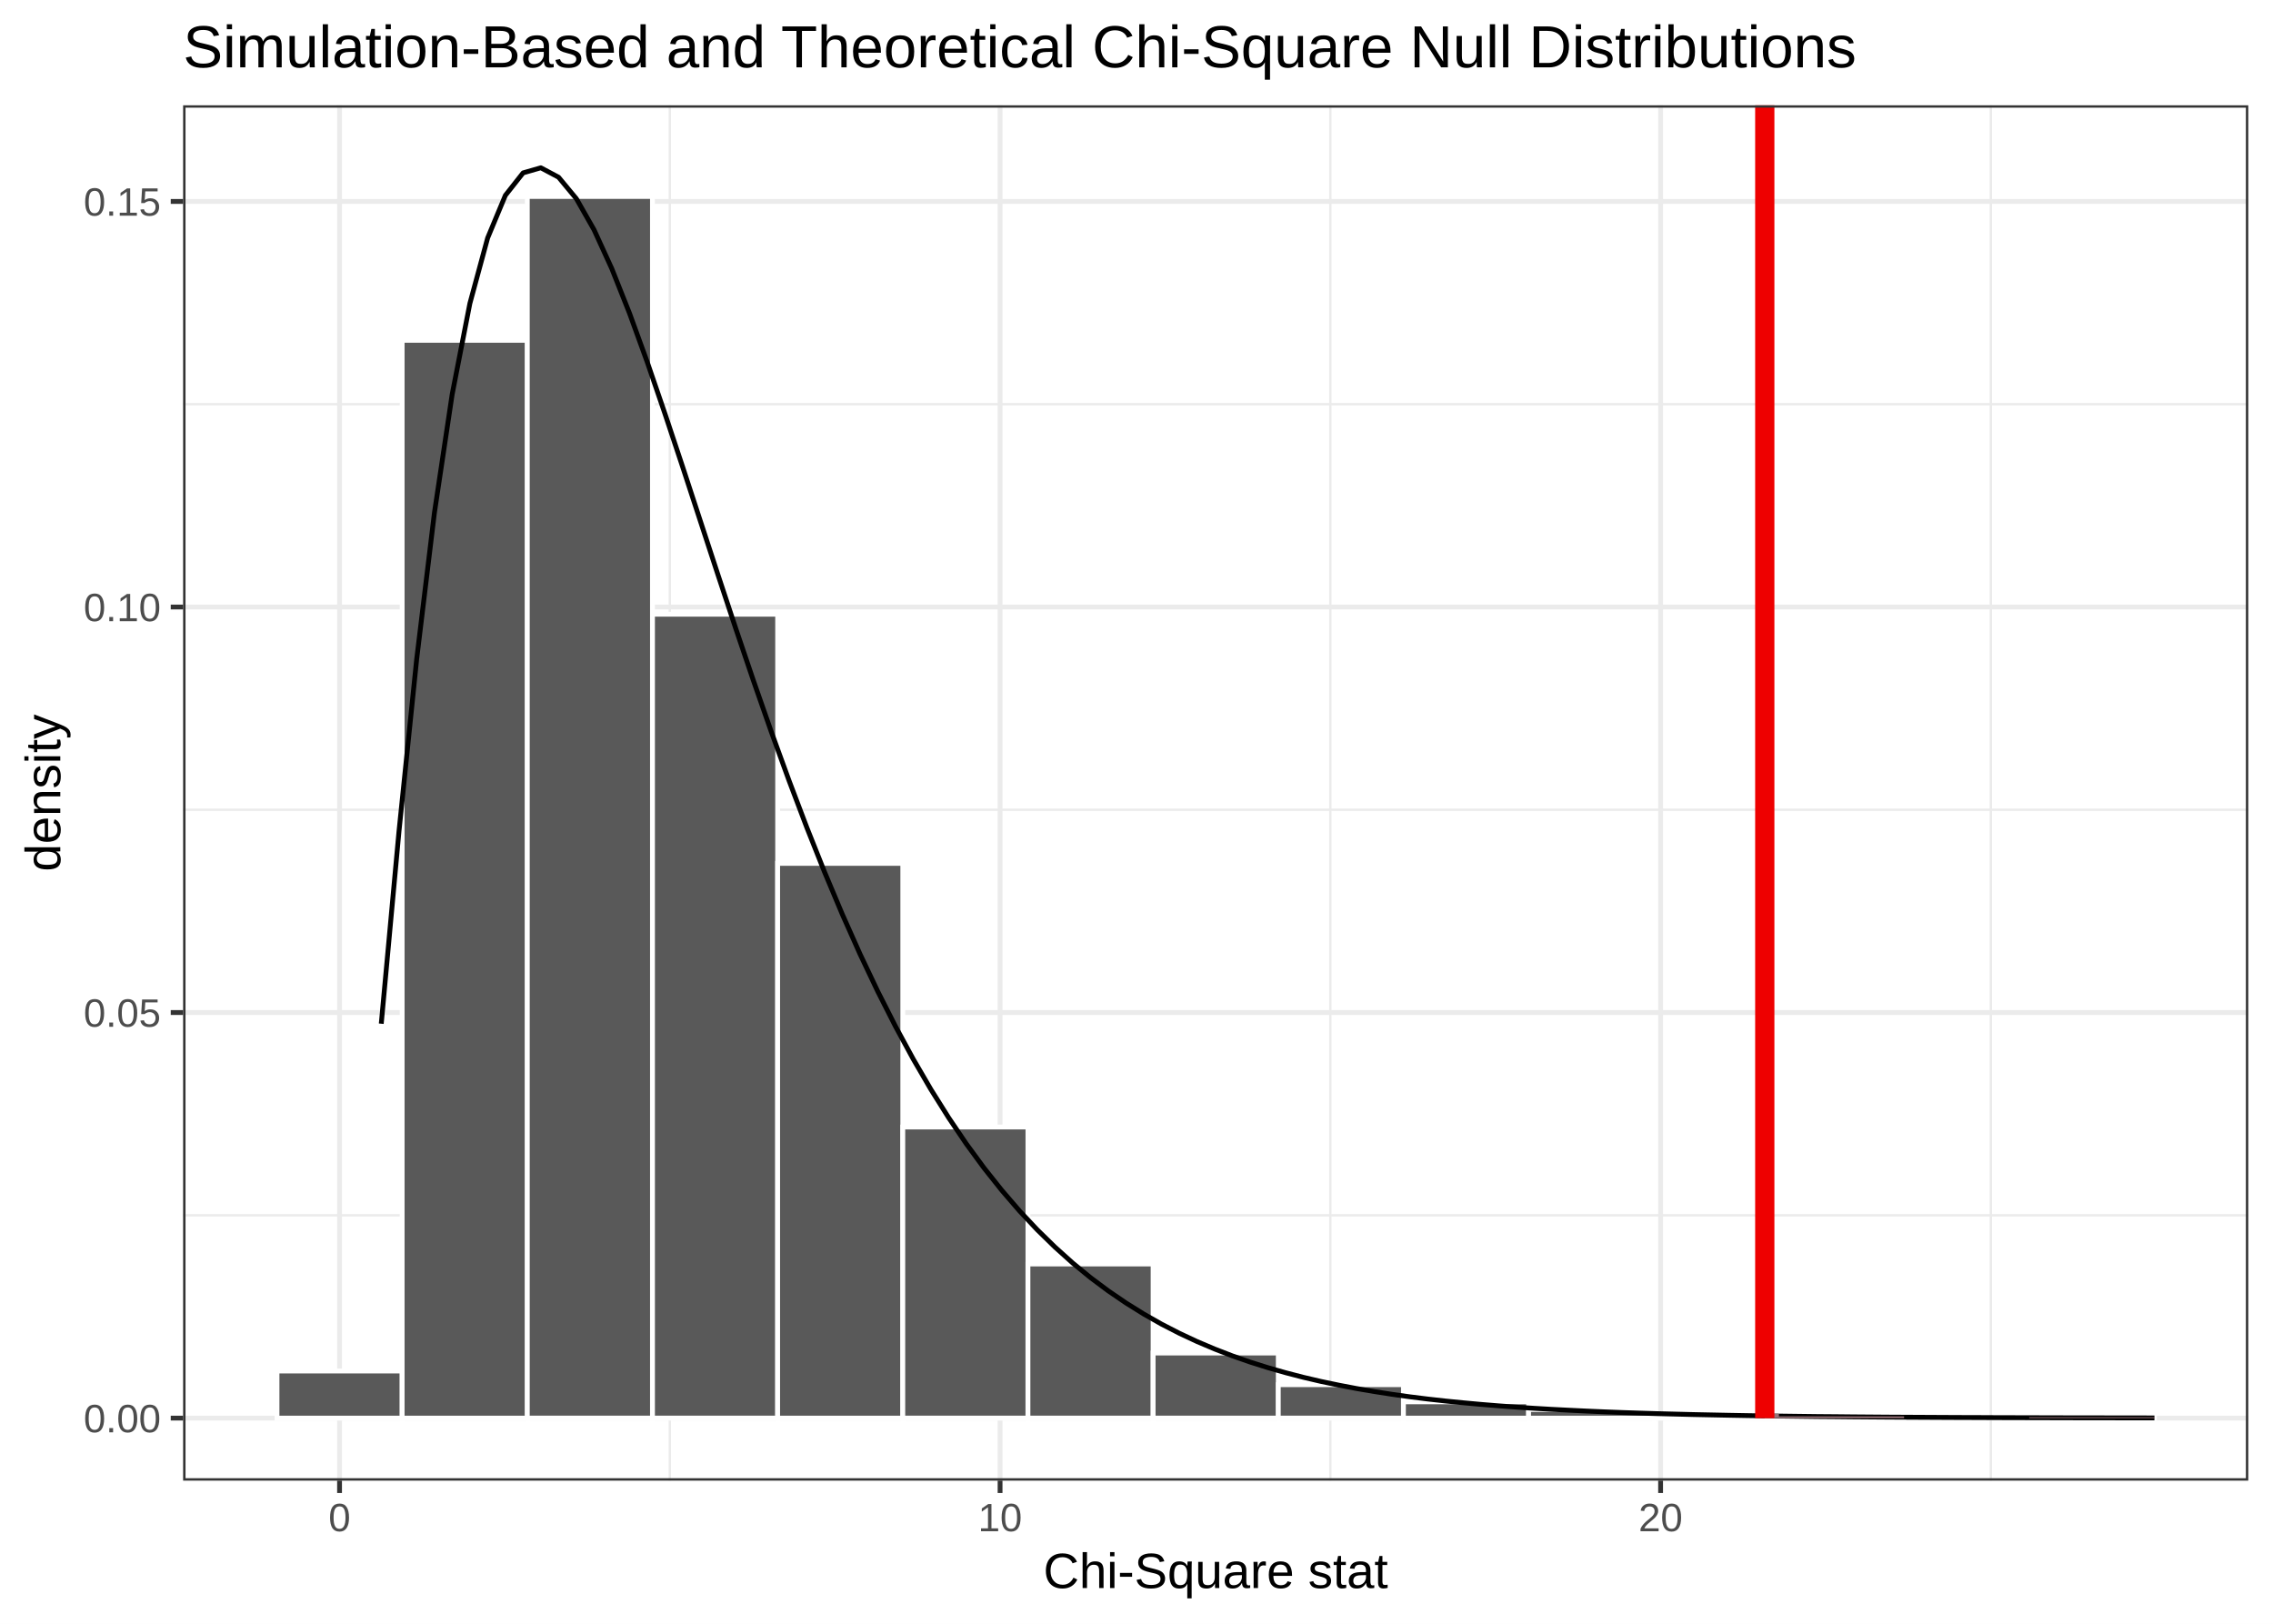
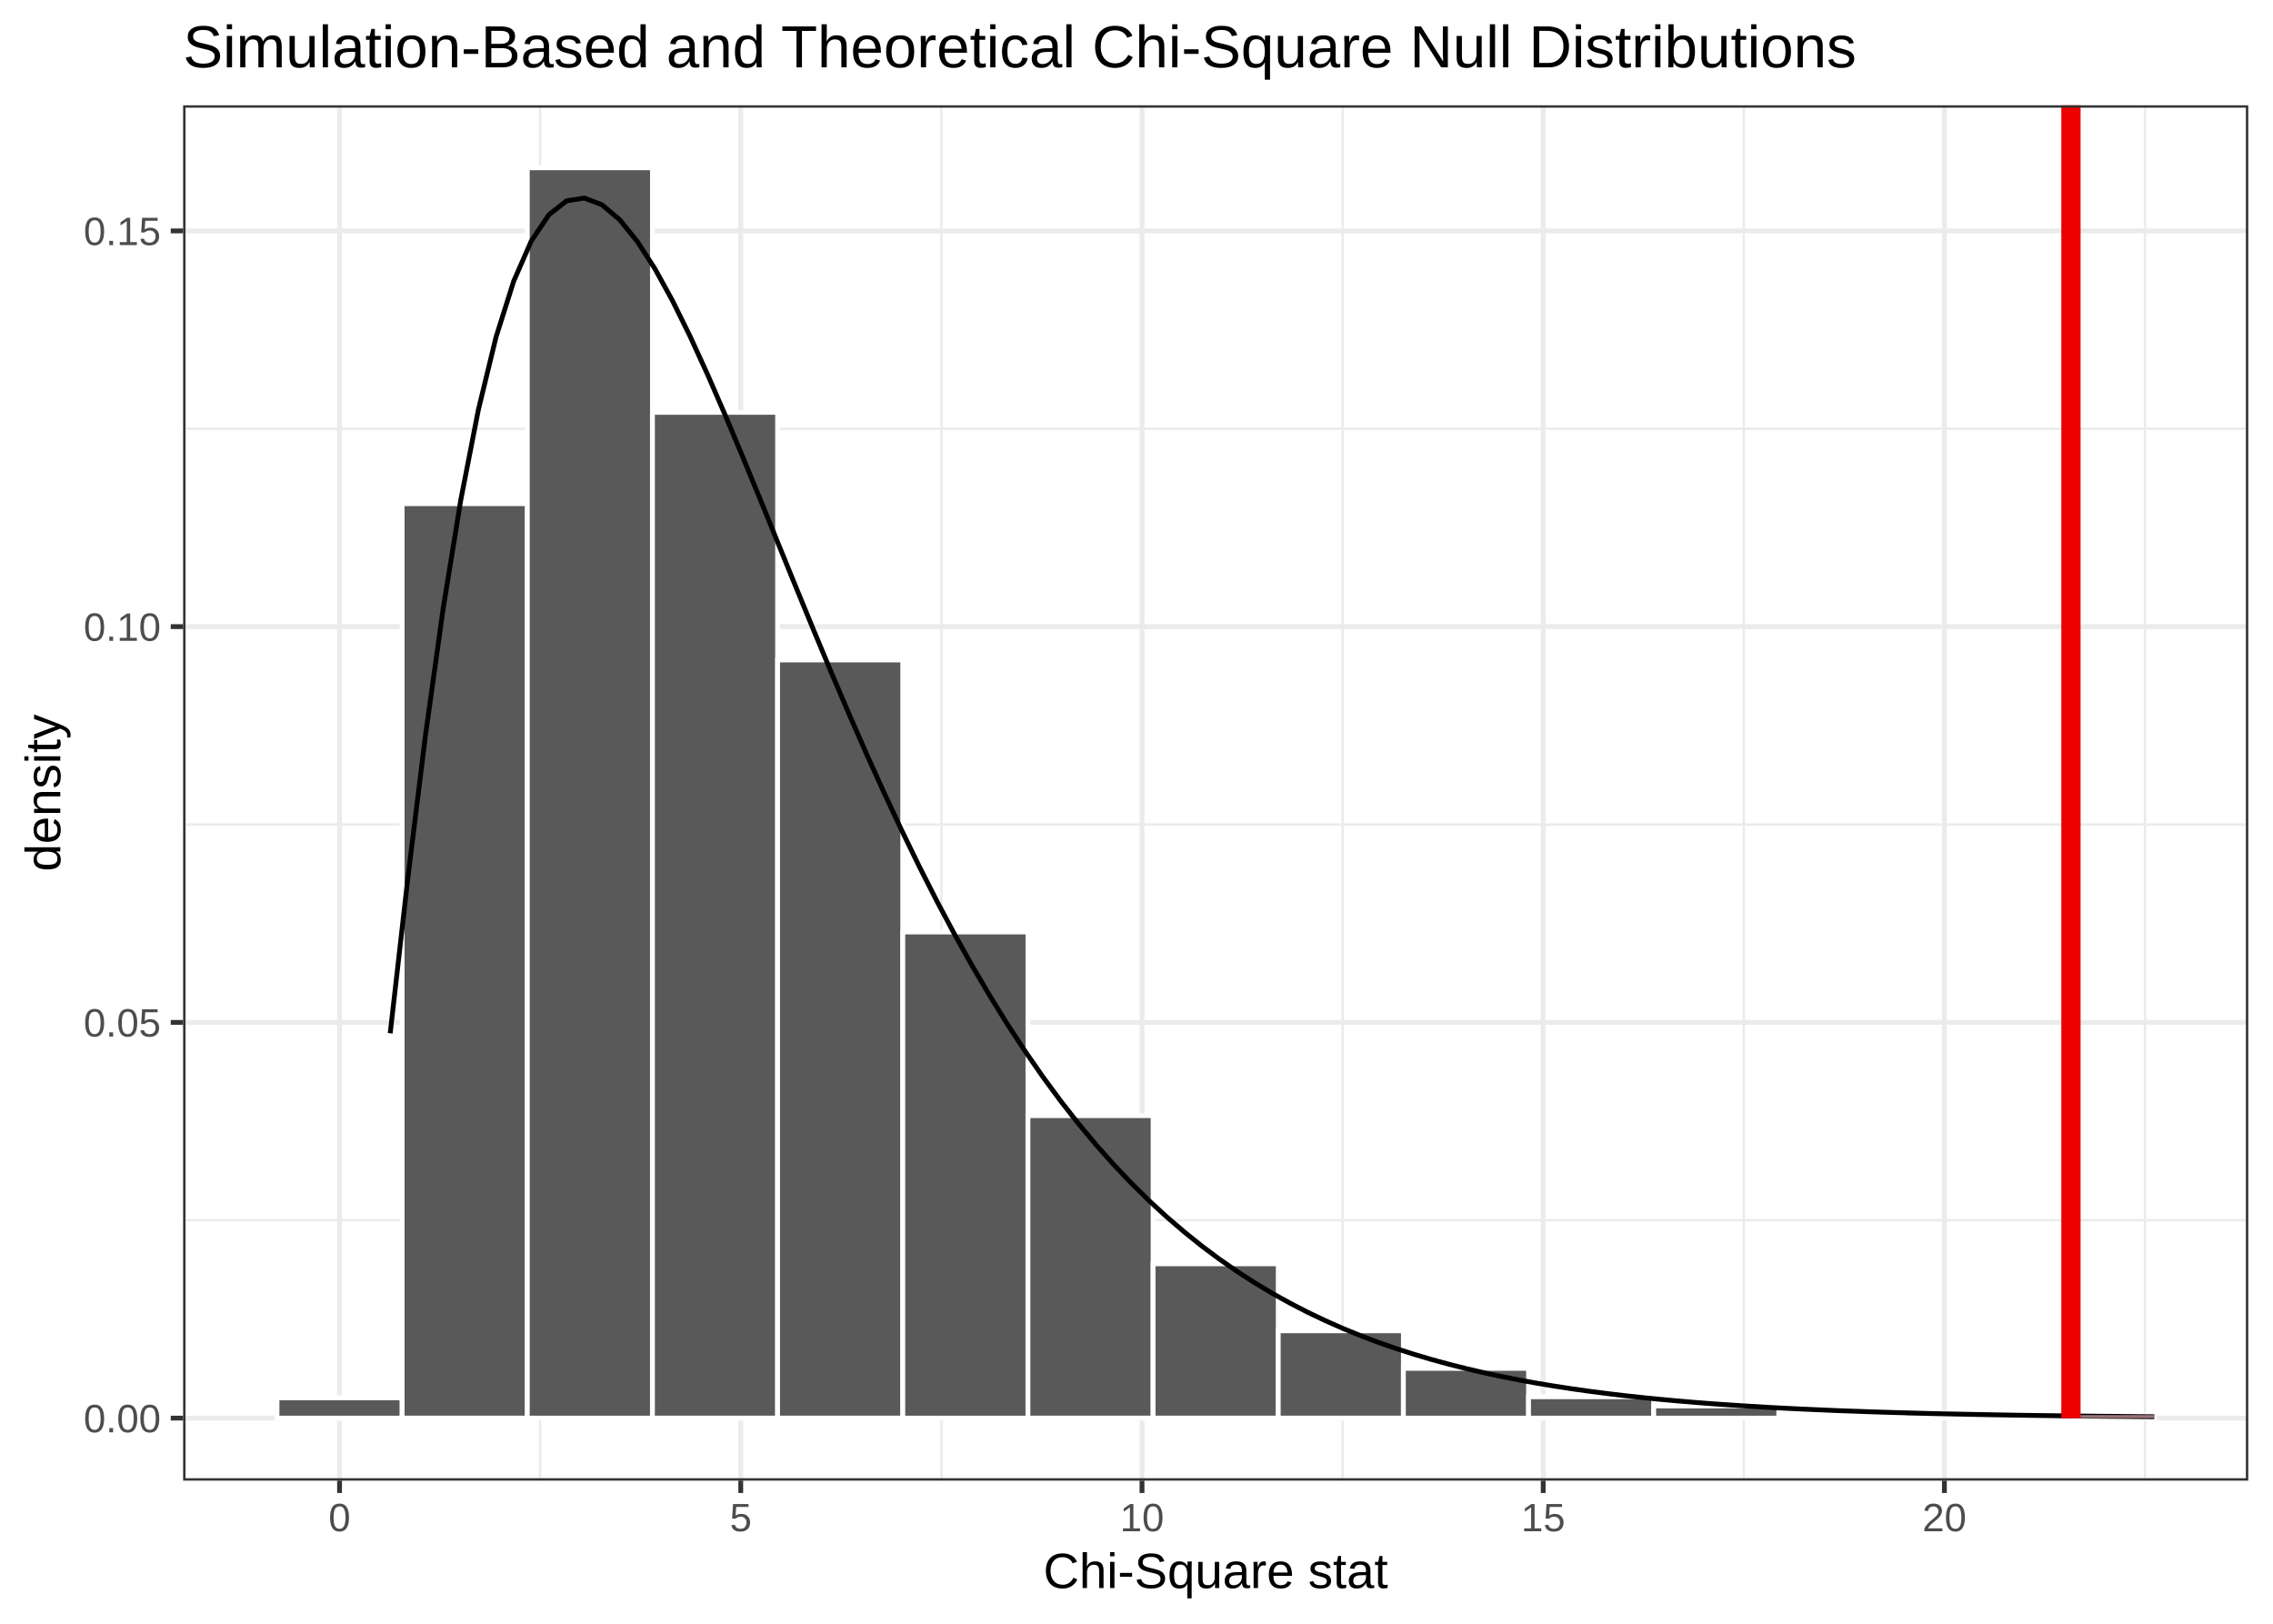
<svg xmlns="http://www.w3.org/2000/svg" class="svglite" width="504.00pt" height="360.00pt" viewBox="0 0 504.00 360.00">
  <defs>
    <style type="text/css">
    .svglite line, .svglite polyline, .svglite polygon, .svglite path, .svglite rect, .svglite circle {
      fill: none;
      stroke: #000000;
      stroke-linecap: round;
      stroke-linejoin: round;
      stroke-miterlimit: 10.00;
    }
    .svglite text {
      white-space: pre;
    }
  </style>
  </defs>
  <rect width="100%" height="100%" style="stroke: none; fill: none;" />
  <defs>
    <clipPath id="cpMC4wMHw1MDQuMDB8MC4wMHwzNjAuMDA=">
      <rect x="0.00" y="0.00" width="504.00" height="360.00" />
    </clipPath>
  </defs>
  <g clip-path="url(#cpMC4wMHw1MDQuMDB8MC4wMHwzNjAuMDA=)">
    <rect x="0.00" y="0.00" width="504.00" height="360.00" style="stroke-width: 1.07; stroke: #FFFFFF; fill: #FFFFFF;" />
  </g>
  <defs>
    <clipPath id="cpNDAuNjB8NDk4LjUyfDIzLjM0fDMyOC4yNw==">
      <rect x="40.60" y="23.34" width="457.92" height="304.93" />
    </clipPath>
  </defs>
  <g clip-path="url(#cpNDAuNjB8NDk4LjUyfDIzLjM0fDMyOC4yNw==)">
    <rect x="40.60" y="23.34" width="457.92" height="304.93" style="stroke-width: 1.07; stroke: none; fill: #FFFFFF;" />
-     <polyline points="40.60,269.45 498.52,269.45 " style="stroke-width: 0.53; stroke: #EBEBEB; stroke-linecap: butt;" />
-     <polyline points="40.60,179.53 498.52,179.53 " style="stroke-width: 0.53; stroke: #EBEBEB; stroke-linecap: butt;" />
-     <polyline points="40.60,89.62 498.52,89.62 " style="stroke-width: 0.53; stroke: #EBEBEB; stroke-linecap: butt;" />
-     <polyline points="148.52,328.27 148.52,23.34 " style="stroke-width: 0.53; stroke: #EBEBEB; stroke-linecap: butt;" />
-     <polyline points="294.98,328.27 294.98,23.34 " style="stroke-width: 0.53; stroke: #EBEBEB; stroke-linecap: butt;" />
-     <polyline points="441.44,328.27 441.44,23.34 " style="stroke-width: 0.53; stroke: #EBEBEB; stroke-linecap: butt;" />
+     <polyline points="40.60,270.54 498.52,270.54 " style="stroke-width: 0.53; stroke: #EBEBEB; stroke-linecap: butt;" />
+     <polyline points="40.60,182.80 498.52,182.80 " style="stroke-width: 0.53; stroke: #EBEBEB; stroke-linecap: butt;" />
+     <polyline points="40.60,95.06 498.52,95.06 " style="stroke-width: 0.53; stroke: #EBEBEB; stroke-linecap: butt;" />
+     <polyline points="119.77,328.27 119.77,23.34 " style="stroke-width: 0.53; stroke: #EBEBEB; stroke-linecap: butt;" />
+     <polyline points="208.74,328.27 208.74,23.34 " style="stroke-width: 0.53; stroke: #EBEBEB; stroke-linecap: butt;" />
+     <polyline points="297.70,328.27 297.70,23.34 " style="stroke-width: 0.53; stroke: #EBEBEB; stroke-linecap: butt;" />
+     <polyline points="386.66,328.27 386.66,23.34 " style="stroke-width: 0.53; stroke: #EBEBEB; stroke-linecap: butt;" />
+     <polyline points="475.62,328.27 475.62,23.34 " style="stroke-width: 0.53; stroke: #EBEBEB; stroke-linecap: butt;" />
    <polyline points="40.60,314.41 498.52,314.41 " style="stroke-width: 1.07; stroke: #EBEBEB; stroke-linecap: butt;" />
-     <polyline points="40.60,224.49 498.52,224.49 " style="stroke-width: 1.07; stroke: #EBEBEB; stroke-linecap: butt;" />
-     <polyline points="40.60,134.58 498.52,134.58 " style="stroke-width: 1.07; stroke: #EBEBEB; stroke-linecap: butt;" />
-     <polyline points="40.60,44.66 498.52,44.66 " style="stroke-width: 1.07; stroke: #EBEBEB; stroke-linecap: butt;" />
+     <polyline points="40.60,226.67 498.52,226.67 " style="stroke-width: 1.07; stroke: #EBEBEB; stroke-linecap: butt;" />
+     <polyline points="40.60,138.93 498.52,138.93 " style="stroke-width: 1.07; stroke: #EBEBEB; stroke-linecap: butt;" />
+     <polyline points="40.60,51.19 498.52,51.19 " style="stroke-width: 1.07; stroke: #EBEBEB; stroke-linecap: butt;" />
    <polyline points="75.29,328.27 75.29,23.34 " style="stroke-width: 1.07; stroke: #EBEBEB; stroke-linecap: butt;" />
-     <polyline points="221.75,328.27 221.75,23.34 " style="stroke-width: 1.07; stroke: #EBEBEB; stroke-linecap: butt;" />
-     <polyline points="368.21,328.27 368.21,23.34 " style="stroke-width: 1.07; stroke: #EBEBEB; stroke-linecap: butt;" />
-     <rect x="61.42" y="303.97" width="27.75" height="10.44" style="stroke-width: 1.07; stroke: #FFFFFF; stroke-linecap: butt; stroke-linejoin: miter; fill: #595959;" />
-     <rect x="89.17" y="75.45" width="27.75" height="238.96" style="stroke-width: 1.07; stroke: #FFFFFF; stroke-linecap: butt; stroke-linejoin: miter; fill: #595959;" />
-     <rect x="116.92" y="43.56" width="27.75" height="270.84" style="stroke-width: 1.07; stroke: #FFFFFF; stroke-linecap: butt; stroke-linejoin: miter; fill: #595959;" />
-     <rect x="144.68" y="136.18" width="27.75" height="178.22" style="stroke-width: 1.07; stroke: #FFFFFF; stroke-linecap: butt; stroke-linejoin: miter; fill: #595959;" />
-     <rect x="172.43" y="191.42" width="27.75" height="122.99" style="stroke-width: 1.07; stroke: #FFFFFF; stroke-linecap: butt; stroke-linejoin: miter; fill: #595959;" />
-     <rect x="200.18" y="249.87" width="27.75" height="64.53" style="stroke-width: 1.07; stroke: #FFFFFF; stroke-linecap: butt; stroke-linejoin: miter; fill: #595959;" />
-     <rect x="227.93" y="280.24" width="27.75" height="34.16" style="stroke-width: 1.07; stroke: #FFFFFF; stroke-linecap: butt; stroke-linejoin: miter; fill: #595959;" />
-     <rect x="255.69" y="299.98" width="27.75" height="14.42" style="stroke-width: 1.07; stroke: #FFFFFF; stroke-linecap: butt; stroke-linejoin: miter; fill: #595959;" />
-     <rect x="283.44" y="307.00" width="27.75" height="7.40" style="stroke-width: 1.07; stroke: #FFFFFF; stroke-linecap: butt; stroke-linejoin: miter; fill: #595959;" />
-     <rect x="311.19" y="310.80" width="27.75" height="3.61" style="stroke-width: 1.07; stroke: #FFFFFF; stroke-linecap: butt; stroke-linejoin: miter; fill: #595959;" />
-     <rect x="338.94" y="312.51" width="27.75" height="1.90" style="stroke-width: 1.07; stroke: #FFFFFF; stroke-linecap: butt; stroke-linejoin: miter; fill: #595959;" />
-     <rect x="366.70" y="313.46" width="27.75" height="0.95" style="stroke-width: 1.07; stroke: #FFFFFF; stroke-linecap: butt; stroke-linejoin: miter; fill: #595959;" />
-     <rect x="394.45" y="314.03" width="27.75" height="0.38" style="stroke-width: 1.07; stroke: #FFFFFF; stroke-linecap: butt; stroke-linejoin: miter; fill: #595959;" />
-     <rect x="422.20" y="314.41" width="27.75" height="0.00" style="stroke-width: 1.07; stroke: #FFFFFF; stroke-linecap: butt; stroke-linejoin: miter; fill: #595959;" />
-     <rect x="449.95" y="314.22" width="27.75" height="0.19" style="stroke-width: 1.07; stroke: #FFFFFF; stroke-linecap: butt; stroke-linejoin: miter; fill: #595959;" />
-     <polyline points="84.54,226.97 88.47,184.30 92.40,146.08 96.33,113.66 100.26,87.44 104.19,67.27 108.13,52.75 112.06,43.31 115.99,38.33 119.92,37.20 123.85,39.29 127.79,44.04 131.72,50.95 135.65,59.55 139.58,69.44 143.51,80.26 147.44,91.72 151.38,103.56 155.31,115.57 159.24,127.57 163.17,139.43 167.10,151.02 171.03,162.27 174.97,173.10 178.90,183.47 182.83,193.34 186.76,202.69 190.69,211.51 194.62,219.79 198.56,227.56 202.49,234.80 206.42,241.55 210.35,247.81 214.28,253.62 218.21,258.98 222.15,263.93 226.08,268.49 230.01,272.67 233.94,276.51 237.87,280.04 241.80,283.26 245.74,286.20 249.67,288.88 253.60,291.33 257.53,293.56 261.46,295.58 265.39,297.42 269.33,299.09 273.26,300.61 277.19,301.98 281.12,303.22 285.05,304.34 288.98,305.36 292.92,306.28 296.85,307.10 300.78,307.85 304.71,308.52 308.64,309.13 312.57,309.68 316.51,310.17 320.44,310.61 324.37,311.00 328.30,311.36 332.23,311.68 336.16,311.97 340.10,312.23 344.03,312.46 347.96,312.66 351.89,312.85 355.82,313.02 359.76,313.17 363.69,313.30 367.62,313.42 371.55,313.52 375.48,313.62 379.41,313.70 383.35,313.78 387.28,313.85 391.21,313.91 395.14,313.96 399.07,314.01 403.00,314.06 406.94,314.09 410.87,314.13 414.80,314.16 418.73,314.19 422.66,314.21 426.59,314.23 430.53,314.25 434.46,314.27 438.39,314.28 442.32,314.30 446.25,314.31 450.18,314.32 454.12,314.33 458.05,314.34 461.98,314.35 465.91,314.35 469.84,314.36 473.77,314.36 477.71,314.37 " style="stroke-width: 1.07; stroke-linecap: butt;" />
-     <polygon points="391.31,313.46 391.31,313.46 394.45,313.46 394.45,313.46 394.45,313.77 394.45,314.09 394.45,314.41 394.45,314.28 394.45,314.15 394.45,314.03 394.45,314.03 422.20,314.03 422.20,314.03 422.20,314.15 422.20,314.28 422.20,314.41 422.20,314.41 422.20,314.41 422.20,314.41 422.20,314.41 449.95,314.41 449.95,314.41 449.95,314.41 449.95,314.41 449.95,314.41 449.95,314.34 449.95,314.28 449.95,314.22 449.95,314.22 477.71,314.22 477.71,314.22 477.71,314.41 477.71,314.41 477.71,314.41 449.95,314.41 449.95,314.41 449.95,314.41 449.95,314.41 449.95,314.41 449.95,314.41 449.95,314.41 449.95,314.41 449.95,314.41 422.20,314.41 422.20,314.41 422.20,314.41 422.20,314.41 422.20,314.41 422.20,314.41 422.20,314.41 422.20,314.41 422.20,314.41 394.45,314.41 394.45,314.41 394.45,314.41 394.45,314.41 394.45,314.41 394.45,314.41 394.45,314.41 394.45,314.41 394.45,314.41 391.31,314.41 391.31,314.41 391.31,314.41 " style="stroke-width: 0.00; stroke: none; stroke-linecap: butt; fill: #FFC0CB; fill-opacity: 0.60;" />
-     <polyline points="391.31,313.46 391.31,313.46 394.45,313.46 394.45,313.46 394.45,313.77 394.45,314.09 394.45,314.41 394.45,314.28 394.45,314.15 394.45,314.03 394.45,314.03 422.20,314.03 422.20,314.03 422.20,314.15 422.20,314.28 422.20,314.41 422.20,314.41 422.20,314.41 422.20,314.41 422.20,314.41 449.95,314.41 449.95,314.41 449.95,314.41 449.95,314.41 449.95,314.41 449.95,314.34 449.95,314.28 449.95,314.22 449.95,314.22 477.71,314.22 477.71,314.22 " style="stroke-width: 1.07; stroke: none; stroke-linecap: butt;" />
-     <line x1="391.31" y1="314.41" x2="391.31" y2="23.34" style="stroke-width: 4.27; stroke: #EE0000; stroke-linecap: butt;" />
+     <polyline points="164.25,328.27 164.25,23.34 " style="stroke-width: 1.07; stroke: #EBEBEB; stroke-linecap: butt;" />
+     <polyline points="253.22,328.27 253.22,23.34 " style="stroke-width: 1.07; stroke: #EBEBEB; stroke-linecap: butt;" />
+     <polyline points="342.18,328.27 342.18,23.34 " style="stroke-width: 1.07; stroke: #EBEBEB; stroke-linecap: butt;" />
+     <polyline points="431.14,328.27 431.14,23.34 " style="stroke-width: 1.07; stroke: #EBEBEB; stroke-linecap: butt;" />
+     <rect x="61.42" y="309.91" width="27.75" height="4.50" style="stroke-width: 1.07; stroke: #FFFFFF; stroke-linecap: butt; stroke-linejoin: miter; fill: #595959;" />
+     <rect x="89.17" y="111.67" width="27.75" height="202.73" style="stroke-width: 1.07; stroke: #FFFFFF; stroke-linecap: butt; stroke-linejoin: miter; fill: #595959;" />
+     <rect x="116.92" y="37.20" width="27.75" height="277.21" style="stroke-width: 1.07; stroke: #FFFFFF; stroke-linecap: butt; stroke-linejoin: miter; fill: #595959;" />
+     <rect x="144.67" y="91.42" width="27.75" height="222.98" style="stroke-width: 1.07; stroke: #FFFFFF; stroke-linecap: butt; stroke-linejoin: miter; fill: #595959;" />
+     <rect x="172.42" y="146.32" width="27.75" height="168.08" style="stroke-width: 1.07; stroke: #FFFFFF; stroke-linecap: butt; stroke-linejoin: miter; fill: #595959;" />
+     <rect x="200.18" y="206.63" width="27.75" height="107.78" style="stroke-width: 1.07; stroke: #FFFFFF; stroke-linecap: butt; stroke-linejoin: miter; fill: #595959;" />
+     <rect x="227.93" y="247.35" width="27.75" height="67.05" style="stroke-width: 1.07; stroke: #FFFFFF; stroke-linecap: butt; stroke-linejoin: miter; fill: #595959;" />
+     <rect x="255.68" y="280.20" width="27.75" height="34.20" style="stroke-width: 1.07; stroke: #FFFFFF; stroke-linecap: butt; stroke-linejoin: miter; fill: #595959;" />
+     <rect x="283.43" y="295.05" width="27.75" height="19.35" style="stroke-width: 1.07; stroke: #FFFFFF; stroke-linecap: butt; stroke-linejoin: miter; fill: #595959;" />
+     <rect x="311.18" y="303.38" width="27.75" height="11.03" style="stroke-width: 1.07; stroke: #FFFFFF; stroke-linecap: butt; stroke-linejoin: miter; fill: #595959;" />
+     <rect x="338.93" y="309.68" width="27.75" height="4.73" style="stroke-width: 1.07; stroke: #FFFFFF; stroke-linecap: butt; stroke-linejoin: miter; fill: #595959;" />
+     <rect x="366.68" y="311.71" width="27.75" height="2.70" style="stroke-width: 1.07; stroke: #FFFFFF; stroke-linecap: butt; stroke-linejoin: miter; fill: #595959;" />
+     <rect x="394.43" y="313.51" width="27.75" height="0.90" style="stroke-width: 1.07; stroke: #FFFFFF; stroke-linecap: butt; stroke-linejoin: miter; fill: #595959;" />
+     <rect x="422.19" y="313.28" width="27.75" height="1.13" style="stroke-width: 1.07; stroke: #FFFFFF; stroke-linecap: butt; stroke-linejoin: miter; fill: #595959;" />
+     <rect x="449.94" y="313.73" width="27.75" height="0.68" style="stroke-width: 1.07; stroke: #FFFFFF; stroke-linecap: butt; stroke-linejoin: miter; fill: #595959;" />
+     <polyline points="86.52,229.09 90.43,194.72 94.34,163.04 98.26,134.96 102.17,110.85 106.08,90.81 109.99,74.72 113.90,62.35 117.81,53.42 121.73,47.59 125.64,44.53 129.55,43.91 133.46,45.39 137.37,48.68 141.28,53.49 145.20,59.56 149.11,66.66 153.02,74.58 156.93,83.12 160.84,92.13 164.75,101.45 168.67,110.97 172.58,120.58 176.49,130.18 180.40,139.69 184.31,149.06 188.22,158.23 192.14,167.16 196.05,175.81 199.96,184.15 203.87,192.18 207.78,199.87 211.69,207.21 215.61,214.21 219.52,220.86 223.43,227.17 227.34,233.13 231.25,238.76 235.16,244.07 239.08,249.07 242.99,253.76 246.90,258.16 250.81,262.28 254.72,266.14 258.63,269.74 262.55,273.10 266.46,276.24 270.37,279.16 274.28,281.87 278.19,284.39 282.10,286.74 286.02,288.91 289.93,290.93 293.84,292.79 297.75,294.52 301.66,296.12 305.57,297.60 309.49,298.96 313.40,300.22 317.31,301.38 321.22,302.45 325.13,303.44 329.04,304.35 332.96,305.19 336.87,305.96 340.78,306.67 344.69,307.32 348.60,307.92 352.51,308.47 356.43,308.97 360.34,309.44 364.25,309.86 368.16,310.25 372.07,310.61 375.98,310.94 379.90,311.24 383.81,311.51 387.72,311.76 391.63,312.00 395.54,312.21 399.45,312.40 403.37,312.57 407.28,312.74 411.19,312.88 415.10,313.02 419.01,313.14 422.92,313.25 426.84,313.36 430.75,313.45 434.66,313.53 438.57,313.61 442.48,313.68 446.39,313.75 450.31,313.81 454.22,313.86 458.13,313.91 462.04,313.96 465.95,314.00 469.86,314.03 473.78,314.07 477.69,314.10 " style="stroke-width: 1.07; stroke-linecap: butt;" />
+     <polygon points="459.20,313.73 459.22,313.73 477.67,313.73 477.69,313.73 477.71,314.41 477.69,314.41 477.67,314.41 459.22,314.41 459.20,314.41 459.18,314.41 " style="stroke-width: 0.00; stroke: none; stroke-linecap: butt; fill: #FFC0CB; fill-opacity: 0.60;" />
+     <polyline points="459.20,313.73 459.22,313.73 477.67,313.73 477.69,313.73 " style="stroke-width: 1.07; stroke: none; stroke-linecap: butt;" />
+     <line x1="459.20" y1="314.41" x2="459.20" y2="23.34" style="stroke-width: 4.27; stroke: #EE0000; stroke-linecap: butt;" />
    <rect x="40.60" y="23.34" width="457.92" height="304.93" style="stroke-width: 1.07; stroke: #333333;" />
  </g>
  <g clip-path="url(#cpMC4wMHw1MDQuMDB8MC4wMHwzNjAuMDA=)">
    <text x="35.67" y="317.56" text-anchor="end" style="font-size: 8.80px;fill: #4D4D4D; font-family: &quot;Arial&quot;;" textLength="17.13px" lengthAdjust="spacingAndGlyphs">0.00</text>
-     <text x="35.67" y="227.64" text-anchor="end" style="font-size: 8.80px;fill: #4D4D4D; font-family: &quot;Arial&quot;;" textLength="17.13px" lengthAdjust="spacingAndGlyphs">0.05</text>
-     <text x="35.67" y="137.73" text-anchor="end" style="font-size: 8.80px;fill: #4D4D4D; font-family: &quot;Arial&quot;;" textLength="17.13px" lengthAdjust="spacingAndGlyphs">0.10</text>
-     <text x="35.67" y="47.82" text-anchor="end" style="font-size: 8.80px;fill: #4D4D4D; font-family: &quot;Arial&quot;;" textLength="17.13px" lengthAdjust="spacingAndGlyphs">0.15</text>
+     <text x="35.67" y="229.82" text-anchor="end" style="font-size: 8.80px;fill: #4D4D4D; font-family: &quot;Arial&quot;;" textLength="17.13px" lengthAdjust="spacingAndGlyphs">0.05</text>
+     <text x="35.67" y="142.08" text-anchor="end" style="font-size: 8.80px;fill: #4D4D4D; font-family: &quot;Arial&quot;;" textLength="17.13px" lengthAdjust="spacingAndGlyphs">0.10</text>
+     <text x="35.67" y="54.34" text-anchor="end" style="font-size: 8.80px;fill: #4D4D4D; font-family: &quot;Arial&quot;;" textLength="17.13px" lengthAdjust="spacingAndGlyphs">0.15</text>
    <polyline points="37.86,314.41 40.60,314.41 " style="stroke-width: 1.07; stroke: #333333; stroke-linecap: butt;" />
-     <polyline points="37.86,224.49 40.60,224.49 " style="stroke-width: 1.07; stroke: #333333; stroke-linecap: butt;" />
-     <polyline points="37.86,134.58 40.60,134.58 " style="stroke-width: 1.07; stroke: #333333; stroke-linecap: butt;" />
-     <polyline points="37.86,44.66 40.60,44.66 " style="stroke-width: 1.07; stroke: #333333; stroke-linecap: butt;" />
+     <polyline points="37.86,226.67 40.60,226.67 " style="stroke-width: 1.07; stroke: #333333; stroke-linecap: butt;" />
+     <polyline points="37.86,138.93 40.60,138.93 " style="stroke-width: 1.07; stroke: #333333; stroke-linecap: butt;" />
+     <polyline points="37.86,51.19 40.60,51.19 " style="stroke-width: 1.07; stroke: #333333; stroke-linecap: butt;" />
    <polyline points="75.29,331.01 75.29,328.27 " style="stroke-width: 1.07; stroke: #333333; stroke-linecap: butt;" />
-     <polyline points="221.75,331.01 221.75,328.27 " style="stroke-width: 1.07; stroke: #333333; stroke-linecap: butt;" />
-     <polyline points="368.21,331.01 368.21,328.27 " style="stroke-width: 1.07; stroke: #333333; stroke-linecap: butt;" />
+     <polyline points="164.25,331.01 164.25,328.27 " style="stroke-width: 1.07; stroke: #333333; stroke-linecap: butt;" />
+     <polyline points="253.22,331.01 253.22,328.27 " style="stroke-width: 1.07; stroke: #333333; stroke-linecap: butt;" />
+     <polyline points="342.18,331.01 342.18,328.27 " style="stroke-width: 1.07; stroke: #333333; stroke-linecap: butt;" />
+     <polyline points="431.14,331.01 431.14,328.27 " style="stroke-width: 1.07; stroke: #333333; stroke-linecap: butt;" />
    <text x="75.29" y="339.50" text-anchor="middle" style="font-size: 8.80px;fill: #4D4D4D; font-family: &quot;Arial&quot;;" textLength="4.90px" lengthAdjust="spacingAndGlyphs">0</text>
-     <text x="221.75" y="339.50" text-anchor="middle" style="font-size: 8.80px;fill: #4D4D4D; font-family: &quot;Arial&quot;;" textLength="9.79px" lengthAdjust="spacingAndGlyphs">10</text>
-     <text x="368.21" y="339.50" text-anchor="middle" style="font-size: 8.80px;fill: #4D4D4D; font-family: &quot;Arial&quot;;" textLength="9.79px" lengthAdjust="spacingAndGlyphs">20</text>
+     <text x="164.25" y="339.50" text-anchor="middle" style="font-size: 8.80px;fill: #4D4D4D; font-family: &quot;Arial&quot;;" textLength="4.90px" lengthAdjust="spacingAndGlyphs">5</text>
+     <text x="253.22" y="339.50" text-anchor="middle" style="font-size: 8.80px;fill: #4D4D4D; font-family: &quot;Arial&quot;;" textLength="9.79px" lengthAdjust="spacingAndGlyphs">10</text>
+     <text x="342.18" y="339.50" text-anchor="middle" style="font-size: 8.80px;fill: #4D4D4D; font-family: &quot;Arial&quot;;" textLength="9.79px" lengthAdjust="spacingAndGlyphs">15</text>
+     <text x="431.14" y="339.50" text-anchor="middle" style="font-size: 8.80px;fill: #4D4D4D; font-family: &quot;Arial&quot;;" textLength="9.79px" lengthAdjust="spacingAndGlyphs">20</text>
    <text x="269.56" y="352.09" text-anchor="middle" style="font-size: 11.00px; font-family: &quot;Arial&quot;;" textLength="76.43px" lengthAdjust="spacingAndGlyphs">Chi-Square stat</text>
    <text transform="translate(13.37,175.80) rotate(-90)" text-anchor="middle" style="font-size: 11.00px; font-family: &quot;Arial&quot;;" textLength="34.86px" lengthAdjust="spacingAndGlyphs">density</text>
    <text x="40.60" y="14.94" style="font-size: 13.20px; font-family: &quot;Arial&quot;;" textLength="370.99px" lengthAdjust="spacingAndGlyphs">Simulation-Based and Theoretical Chi-Square Null Distributions</text>
  </g>
</svg>
